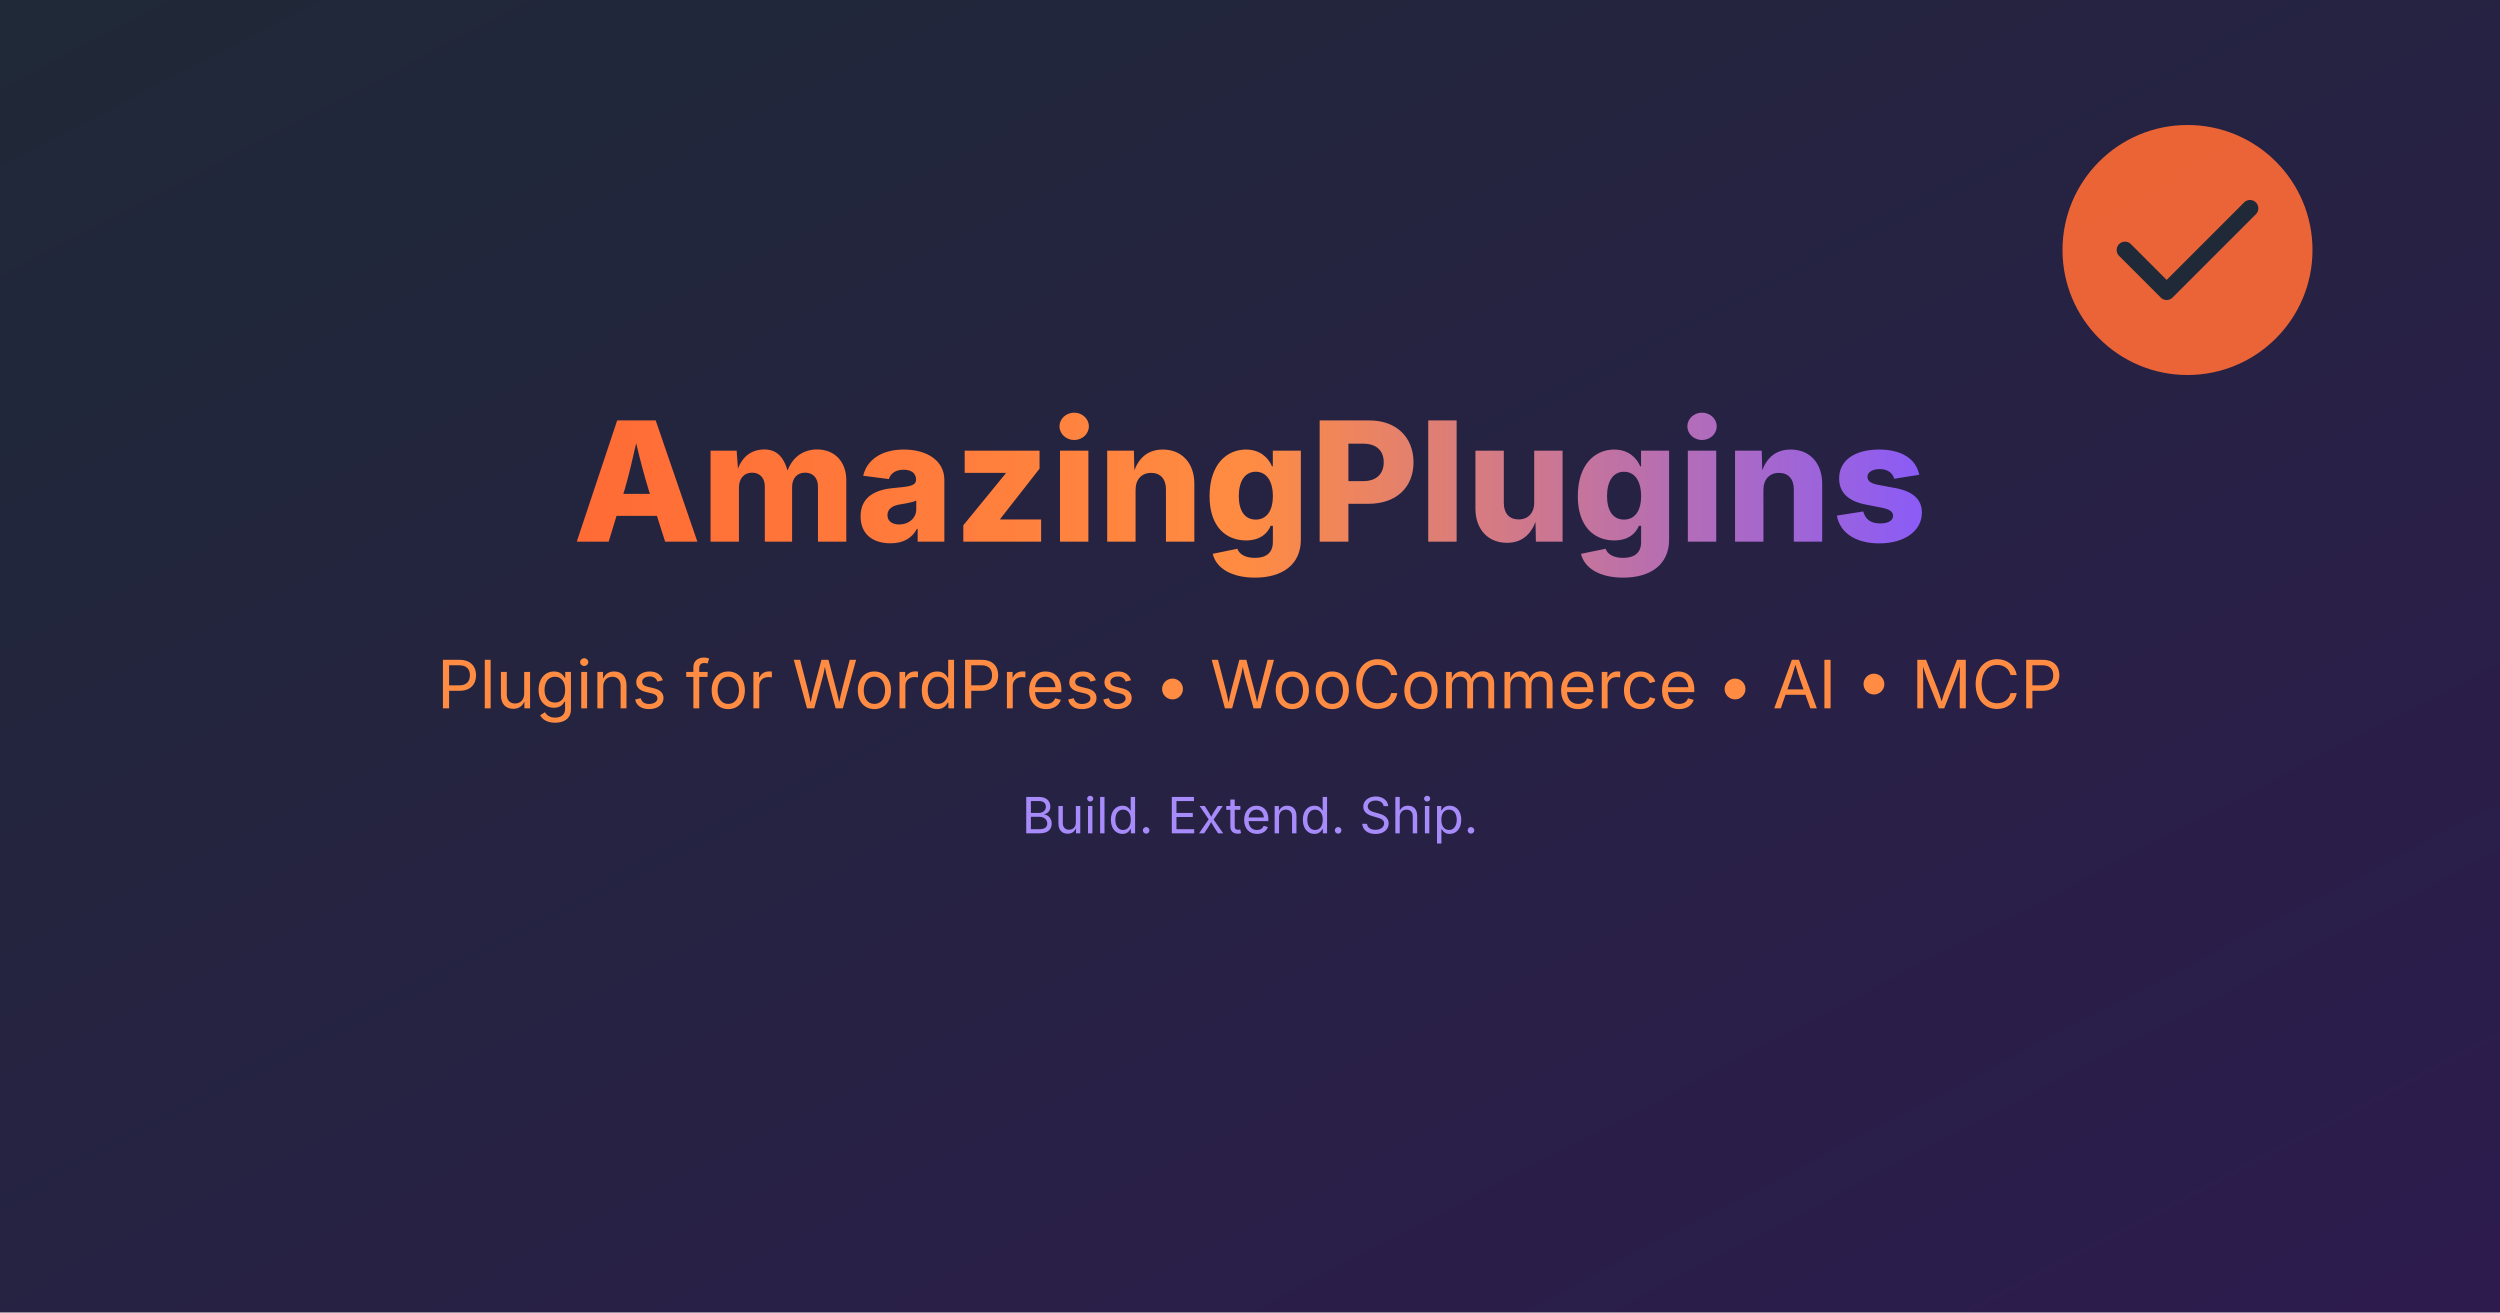
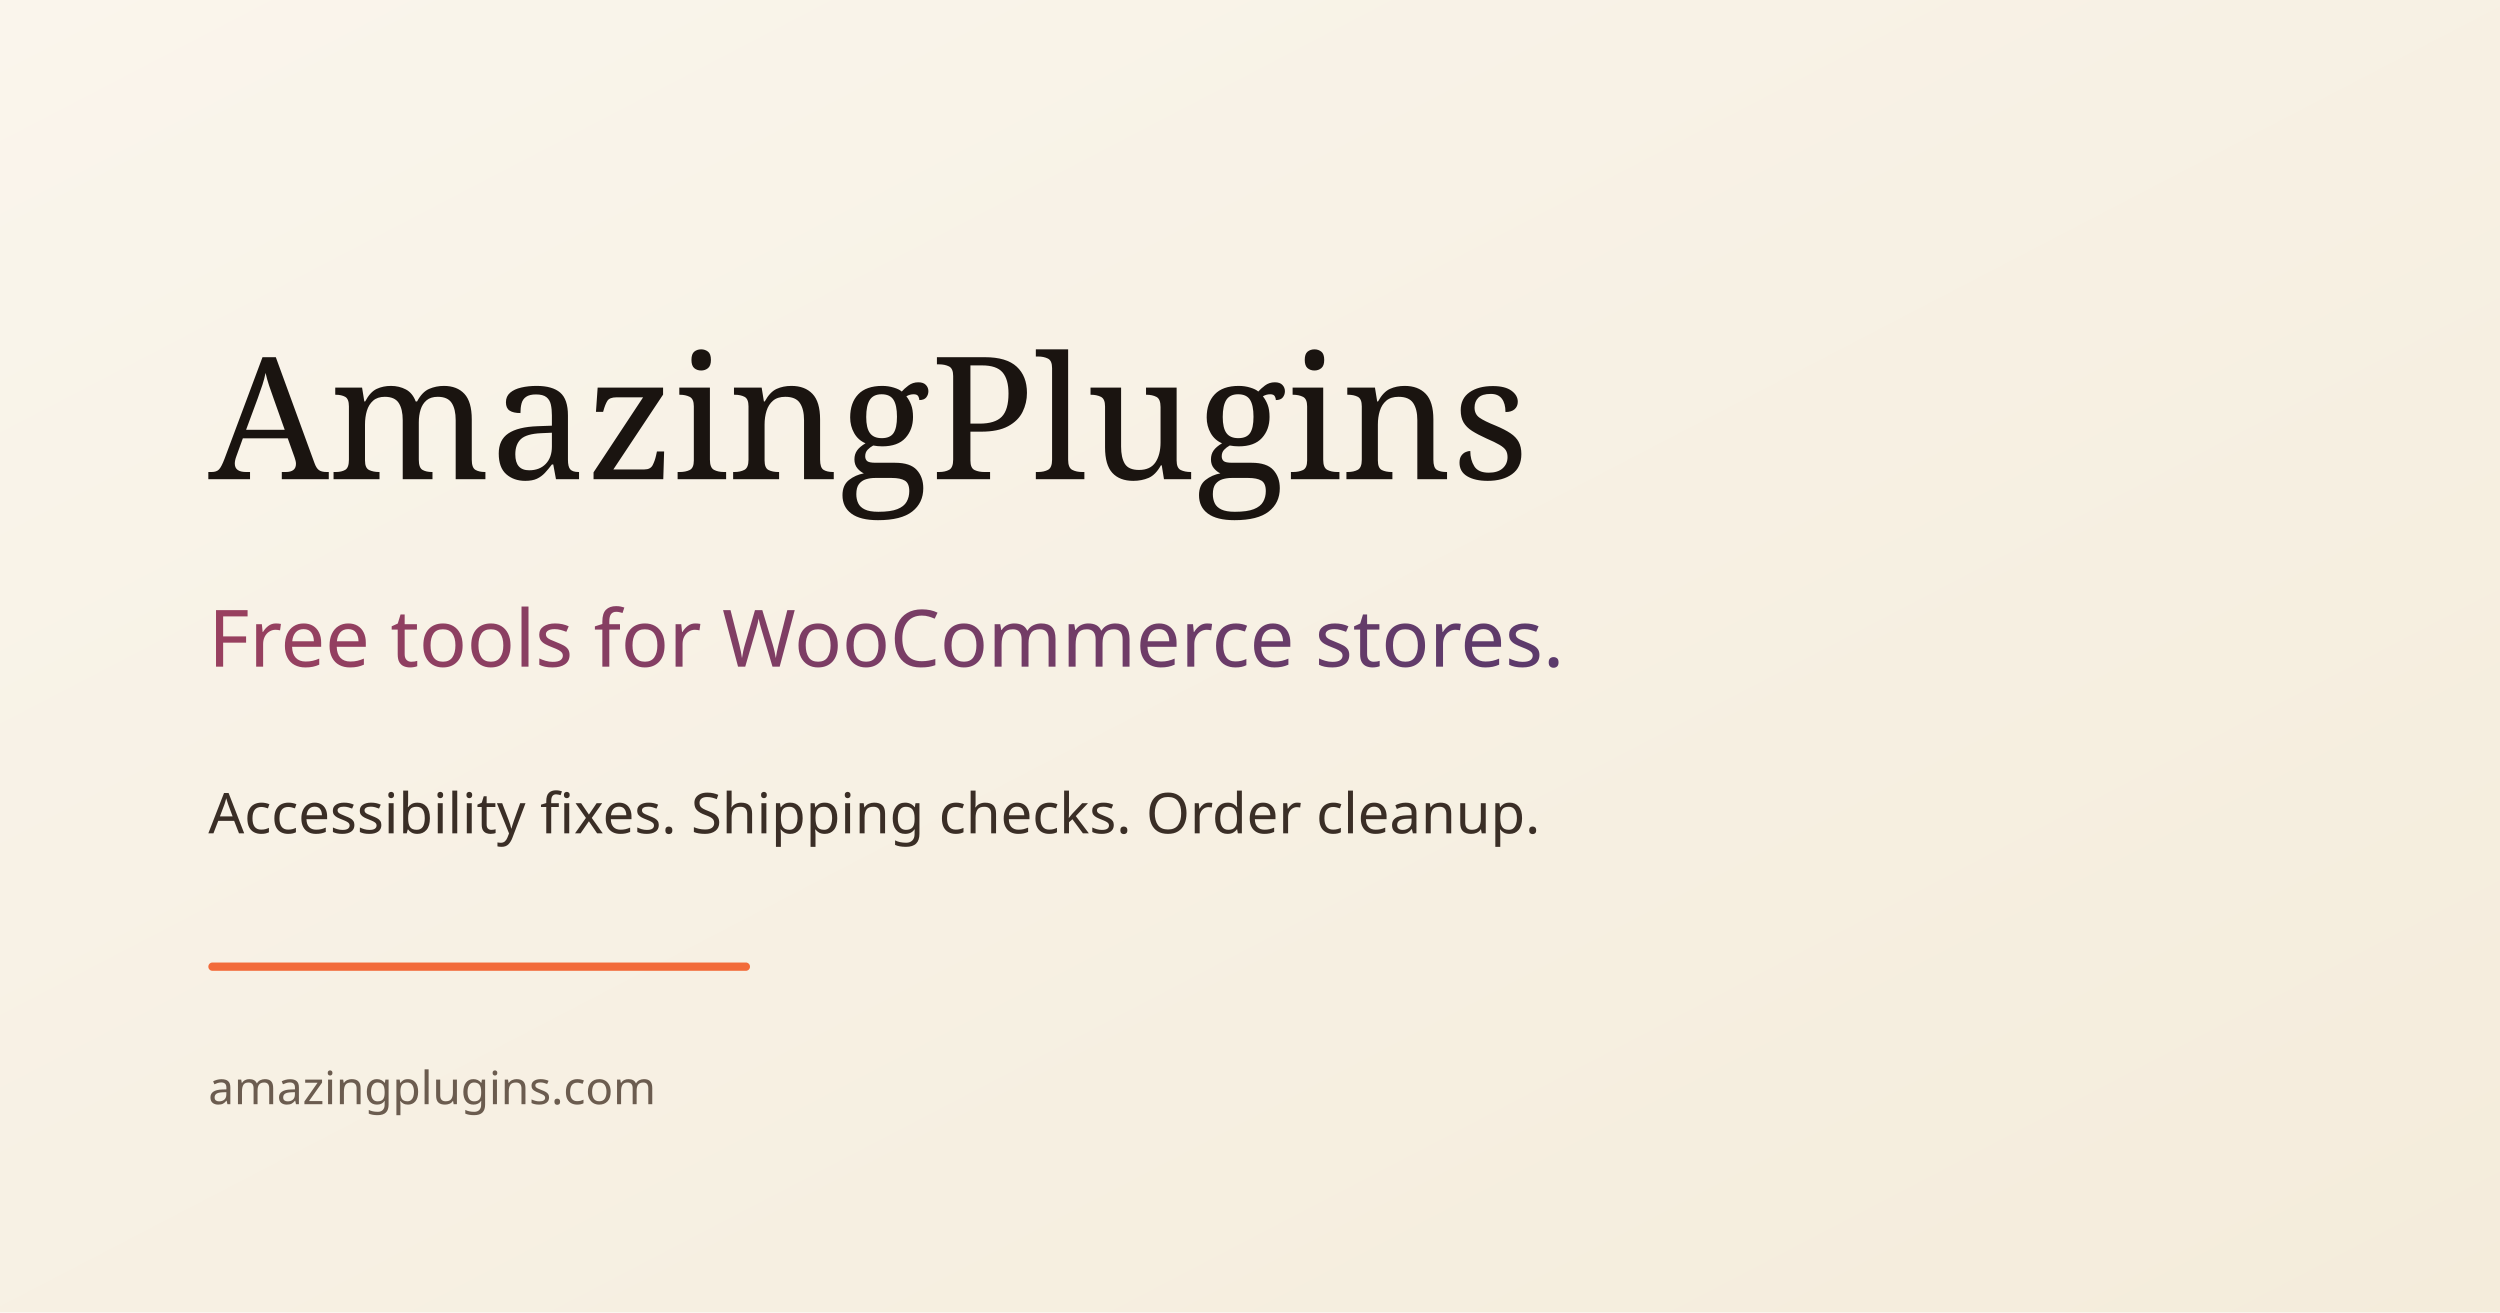
<svg xmlns="http://www.w3.org/2000/svg" width="1200" height="630" viewBox="0 0 1200 630">
  <defs>
    <linearGradient id="bg" x1="0%" y1="0%" x2="100%" y2="100%">
-       <stop offset="0%" stop-color="#1f2937" />
-       <stop offset="100%" stop-color="#2D1B4E" />
+       <stop offset="0%" stop-color="#FAF5EC" />
+       <stop offset="100%" stop-color="#F4ECDB" />
    </linearGradient>
    <linearGradient id="textGrad" x1="0%" y1="0%" x2="100%" y2="0%">
-       <stop offset="0%" stop-color="#FF6B35" />
-       <stop offset="50%" stop-color="#FF8C42" />
-       <stop offset="100%" stop-color="#8B5CF6" />
+       <stop offset="0%" stop-color="#98405F" />
+       <stop offset="100%" stop-color="#5B3A6B" />
    </linearGradient>
  </defs>
  <rect width="1200" height="630" fill="url(#bg)" />
-   <text x="600" y="260" font-family="system-ui, -apple-system, sans-serif" font-size="80" font-weight="800" fill="url(#textGrad)" text-anchor="middle">AmazingPlugins</text>
-   <text x="600" y="340" font-family="system-ui, -apple-system, sans-serif" font-size="32" fill="#FF8C42" text-anchor="middle">Plugins for WordPress • WooCommerce • AI • MCP</text>
-   <text x="600" y="400" font-family="system-ui, -apple-system, sans-serif" font-size="24" fill="#a78bfa" text-anchor="middle">Build. Extend. Ship.</text>
-   <circle cx="1050" cy="120" r="60" fill="#FF6B35" opacity="0.9" />
-   <path d="M1020 120 L1040 140 L1080 100" stroke="#1f2937" stroke-width="8" fill="none" stroke-linecap="round" stroke-linejoin="round" />
+   <text x="100" y="230" font-family="Georgia, serif" font-size="82" fill="#1A1410">AmazingPlugins</text>
+   <text x="100" y="320" font-family="sans-serif" font-size="38" fill="url(#textGrad)">Free tools for WooCommerce stores.</text>
+   <text x="100" y="400" font-family="sans-serif" font-size="27" fill="#3A2E26">Accessibility fixes. Shipping checks. Order cleanup.</text>
+   <rect x="100" y="462" width="260" height="4" rx="2" fill="#F26B3A" />
+   <text x="100" y="530" font-family="sans-serif" font-size="22" fill="#6B5C4F">amazingplugins.com</text>
</svg>
